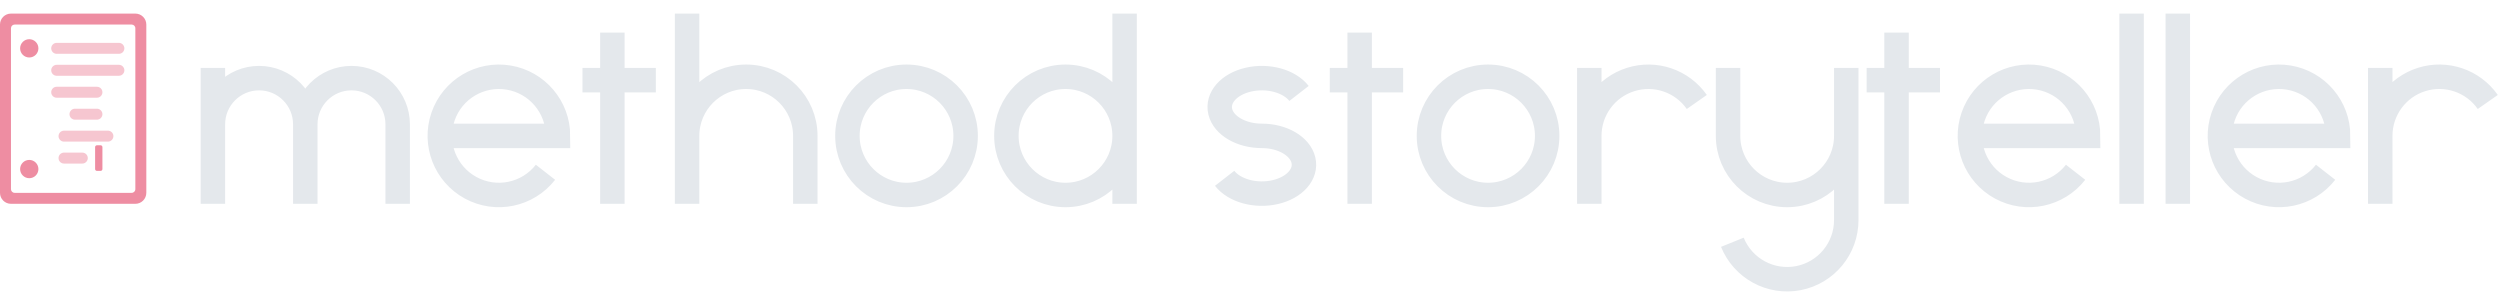
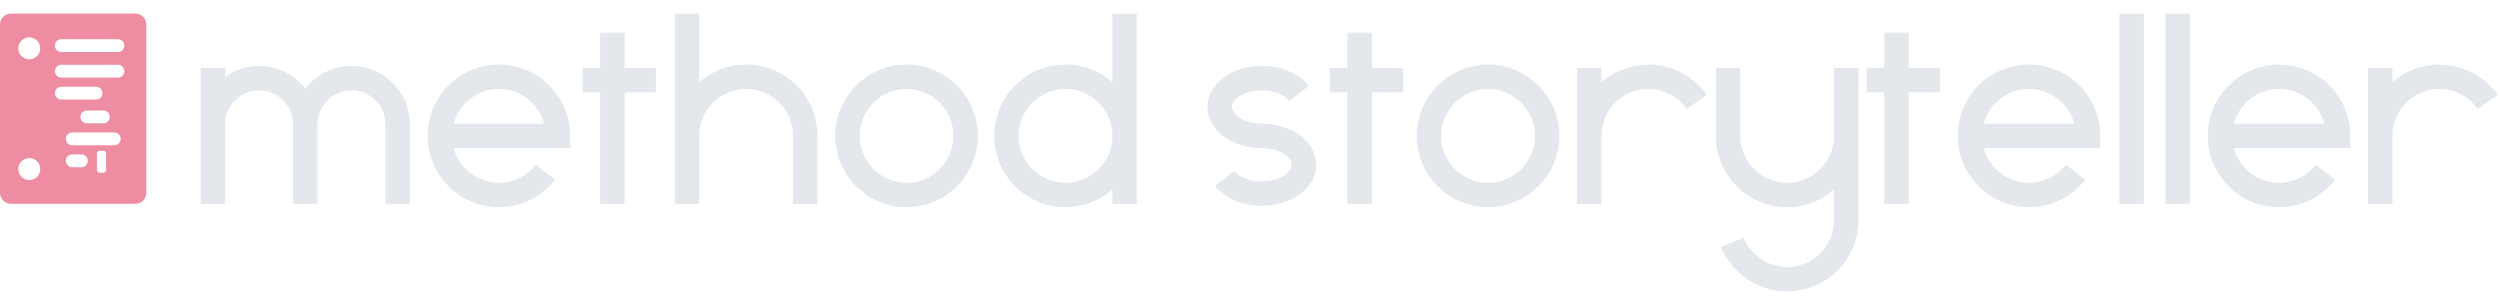
<svg xmlns="http://www.w3.org/2000/svg" viewBox="0 0 1839.96 224.5" role="img" aria-label="Method Storyteller">
  <g transform="translate(-32.31 -6.15) scale(2.6923)">
-     <path fill="#EE8DA2" opacity=".5" d="M27.5 14H44.5a1.5 1.5 0 0 1 1.5 1.5V15.5a1.5 1.5 0 0 1-1.5 1.5H27.5a1.5 1.5 0 0 1-1.5-1.5V15.5a1.5 1.5 0 0 1 1.5-1.5ZM27.5 20H44.5a1.5 1.5 0 0 1 1.5 1.5V21.5a1.5 1.5 0 0 1-1.5 1.5H27.5a1.5 1.5 0 0 1-1.5-1.5V21.5a1.5 1.5 0 0 1 1.5-1.5ZM27.5 26H38.5a1.5 1.5 0 0 1 1.5 1.5V27.5a1.5 1.5 0 0 1-1.5 1.5H27.5a1.5 1.5 0 0 1-1.5-1.5V27.5a1.5 1.5 0 0 1 1.5-1.5ZM32.5 32H38.5a1.5 1.5 0 0 1 1.5 1.5V33.5a1.5 1.5 0 0 1-1.5 1.5H32.5a1.5 1.5 0 0 1-1.5-1.5V33.5a1.5 1.5 0 0 1 1.5-1.5ZM29.5 38H41.5a1.5 1.5 0 0 1 1.5 1.5V39.5a1.5 1.5 0 0 1-1.5 1.5H29.5a1.5 1.5 0 0 1-1.5-1.5V39.5a1.5 1.5 0 0 1 1.5-1.5ZM29.5 44H34.5a1.5 1.5 0 0 1 1.5 1.5V45.5a1.5 1.5 0 0 1-1.5 1.5H29.5a1.5 1.5 0 0 1-1.5-1.5V45.5a1.5 1.5 0 0 1 1.5-1.5Z" />
-     <path fill="#EE8DA2" fill-rule="evenodd" d="M15 6H49a3 3 0 0 1 3 3V55a3 3 0 0 1-3 3H15a3 3 0 0 1-3-3V9a3 3 0 0 1 3-3ZM16 9H48a1 1 0 0 1 1 1V54a1 1 0 0 1-1 1H16a1 1 0 0 1-1-1V10a1 1 0 0 1 1-1ZM20 13H20a2.5 2.5 0 0 1 2.5 2.5V15.5a2.5 2.5 0 0 1-2.5 2.5H20a2.5 2.5 0 0 1-2.5-2.5V15.5a2.5 2.5 0 0 1 2.5-2.5ZM20 46H20a2.5 2.5 0 0 1 2.5 2.5V48.5a2.5 2.5 0 0 1-2.5 2.5H20a2.5 2.5 0 0 1-2.5-2.5V48.5a2.5 2.5 0 0 1 2.5-2.5ZM38.5 42H39.5a0.5 0.5 0 0 1 0.5 0.5V48.5a0.5 0.5 0 0 1-0.5 0.5H38.5a0.5 0.5 0 0 1-0.5-0.5V42.5a0.5 0.5 0 0 1 0.5-0.5Z" />
+     <path fill="#EE8DA2" fill-rule="evenodd" d="M15 6H49a3 3 0 0 1 3 3V55a3 3 0 0 1-3 3H15a3 3 0 0 1-3-3V9a3 3 0 0 1 3-3ZM20 12.5H20a3 3 0 0 1 3 3V15.5a3 3 0 0 1-3 3H20a3 3 0 0 1-3-3V15.5a3 3 0 0 1 3-3ZM20 45.5H20a3 3 0 0 1 3 3V48.5a3 3 0 0 1-3 3H20a3 3 0 0 1-3-3V48.5a3 3 0 0 1 3-3ZM28.75 13H44.25a1.75 1.75 0 0 1 1.75 1.75V14.75a1.75 1.75 0 0 1-1.75 1.75H28.75a1.75 1.75 0 0 1-1.75-1.75V14.75a1.75 1.75 0 0 1 1.75-1.75ZM28.75 20H44.25a1.75 1.75 0 0 1 1.75 1.75V21.75a1.75 1.75 0 0 1-1.75 1.75H28.75a1.75 1.75 0 0 1-1.75-1.75V21.75a1.75 1.75 0 0 1 1.75-1.75ZM28.75 26H38.25a1.75 1.75 0 0 1 1.75 1.75V27.75a1.75 1.75 0 0 1-1.75 1.75H28.75a1.75 1.75 0 0 1-1.75-1.75V27.75a1.75 1.75 0 0 1 1.75-1.75ZM35.75 32.5H40.25a1.75 1.75 0 0 1 1.75 1.75V34.25a1.75 1.75 0 0 1-1.75 1.75H35.75a1.75 1.75 0 0 1-1.75-1.75V34.25a1.75 1.75 0 0 1 1.75-1.75ZM31.75 38.5H43.25a1.75 1.75 0 0 1 1.75 1.75V40.25a1.75 1.75 0 0 1-1.75 1.75H31.75a1.75 1.75 0 0 1-1.75-1.75V40.25a1.75 1.75 0 0 1 1.75-1.75ZM31.75 44.5H34.25a1.75 1.75 0 0 1 1.75 1.75V46.25a1.75 1.75 0 0 1-1.75 1.75H31.75a1.75 1.75 0 0 1-1.75-1.75V46.25a1.75 1.75 0 0 1 1.75-1.75ZM39.25 43.5H40.25a0.75 0.75 0 0 1 0.75 0.75V48.75a0.75 0.75 0 0 1-0.75 0.75H39.25a0.75 0.75 0 0 1-0.75-0.75V44.25a0.75 0.75 0 0 1 0.75-0.75Z" />
  </g>
  <path transform="translate(147.69 0)" fill="none" stroke="#E4E8EC" stroke-width="18" d="M 9 150 V 50 M 9 91.5 A 34 34 0 0 1 77 91.5 V 150 M 77 91.5 A 34 34 0 0 1 145 91.5 V 150 M 176 100 H 263 A 43.5 43.5 0 1 0 253.78 126.78 M 303 24 V 150 M 281 59 H 335 M 358 150 V 10 M 358 100 A 43.5 43.5 0 0 1 445 100 V 150 M 476 100 A 43.5 43.5 0 1 1 563 100 A 43.5 43.5 0 1 1 476 100Z M 593 100 A 43.5 43.5 0 1 1 680 100 A 43.5 43.5 0 1 1 593 100Z M 680 150 V 10 M 808.37 68.77 A 31 21.25 0 1 0 781 100 A 31 21.25 0 1 1 753.63 131.23 M 853 24 V 150 M 831 59 H 885 M 904 100 A 43.5 43.5 0 1 1 991 100 A 43.5 43.5 0 1 1 904 100Z M 1022 150 V 50 M 1022 100 A 43.5 43.5 0 0 1 1101.13 75.05 M 1124.13 50 V 100 A 43.5 43.5 0 0 0 1211.13 100 M 1211.13 50 V 162 A 43.5 43.5 0 0 1 1127.3 178.3 M 1248.13 24 V 150 M 1226.13 59 H 1280.13 M 1302.13 100 H 1389.13 A 43.5 43.5 0 1 0 1379.91 126.78 M 1421.13 150 V 10 M 1455.13 150 V 10 M 1486.13 100 H 1573.13 A 43.5 43.5 0 1 0 1563.91 126.78 M 1604.13 150 V 50 M 1604.13 100 A 43.5 43.5 0 0 1 1683.27 75.05" />
</svg>
